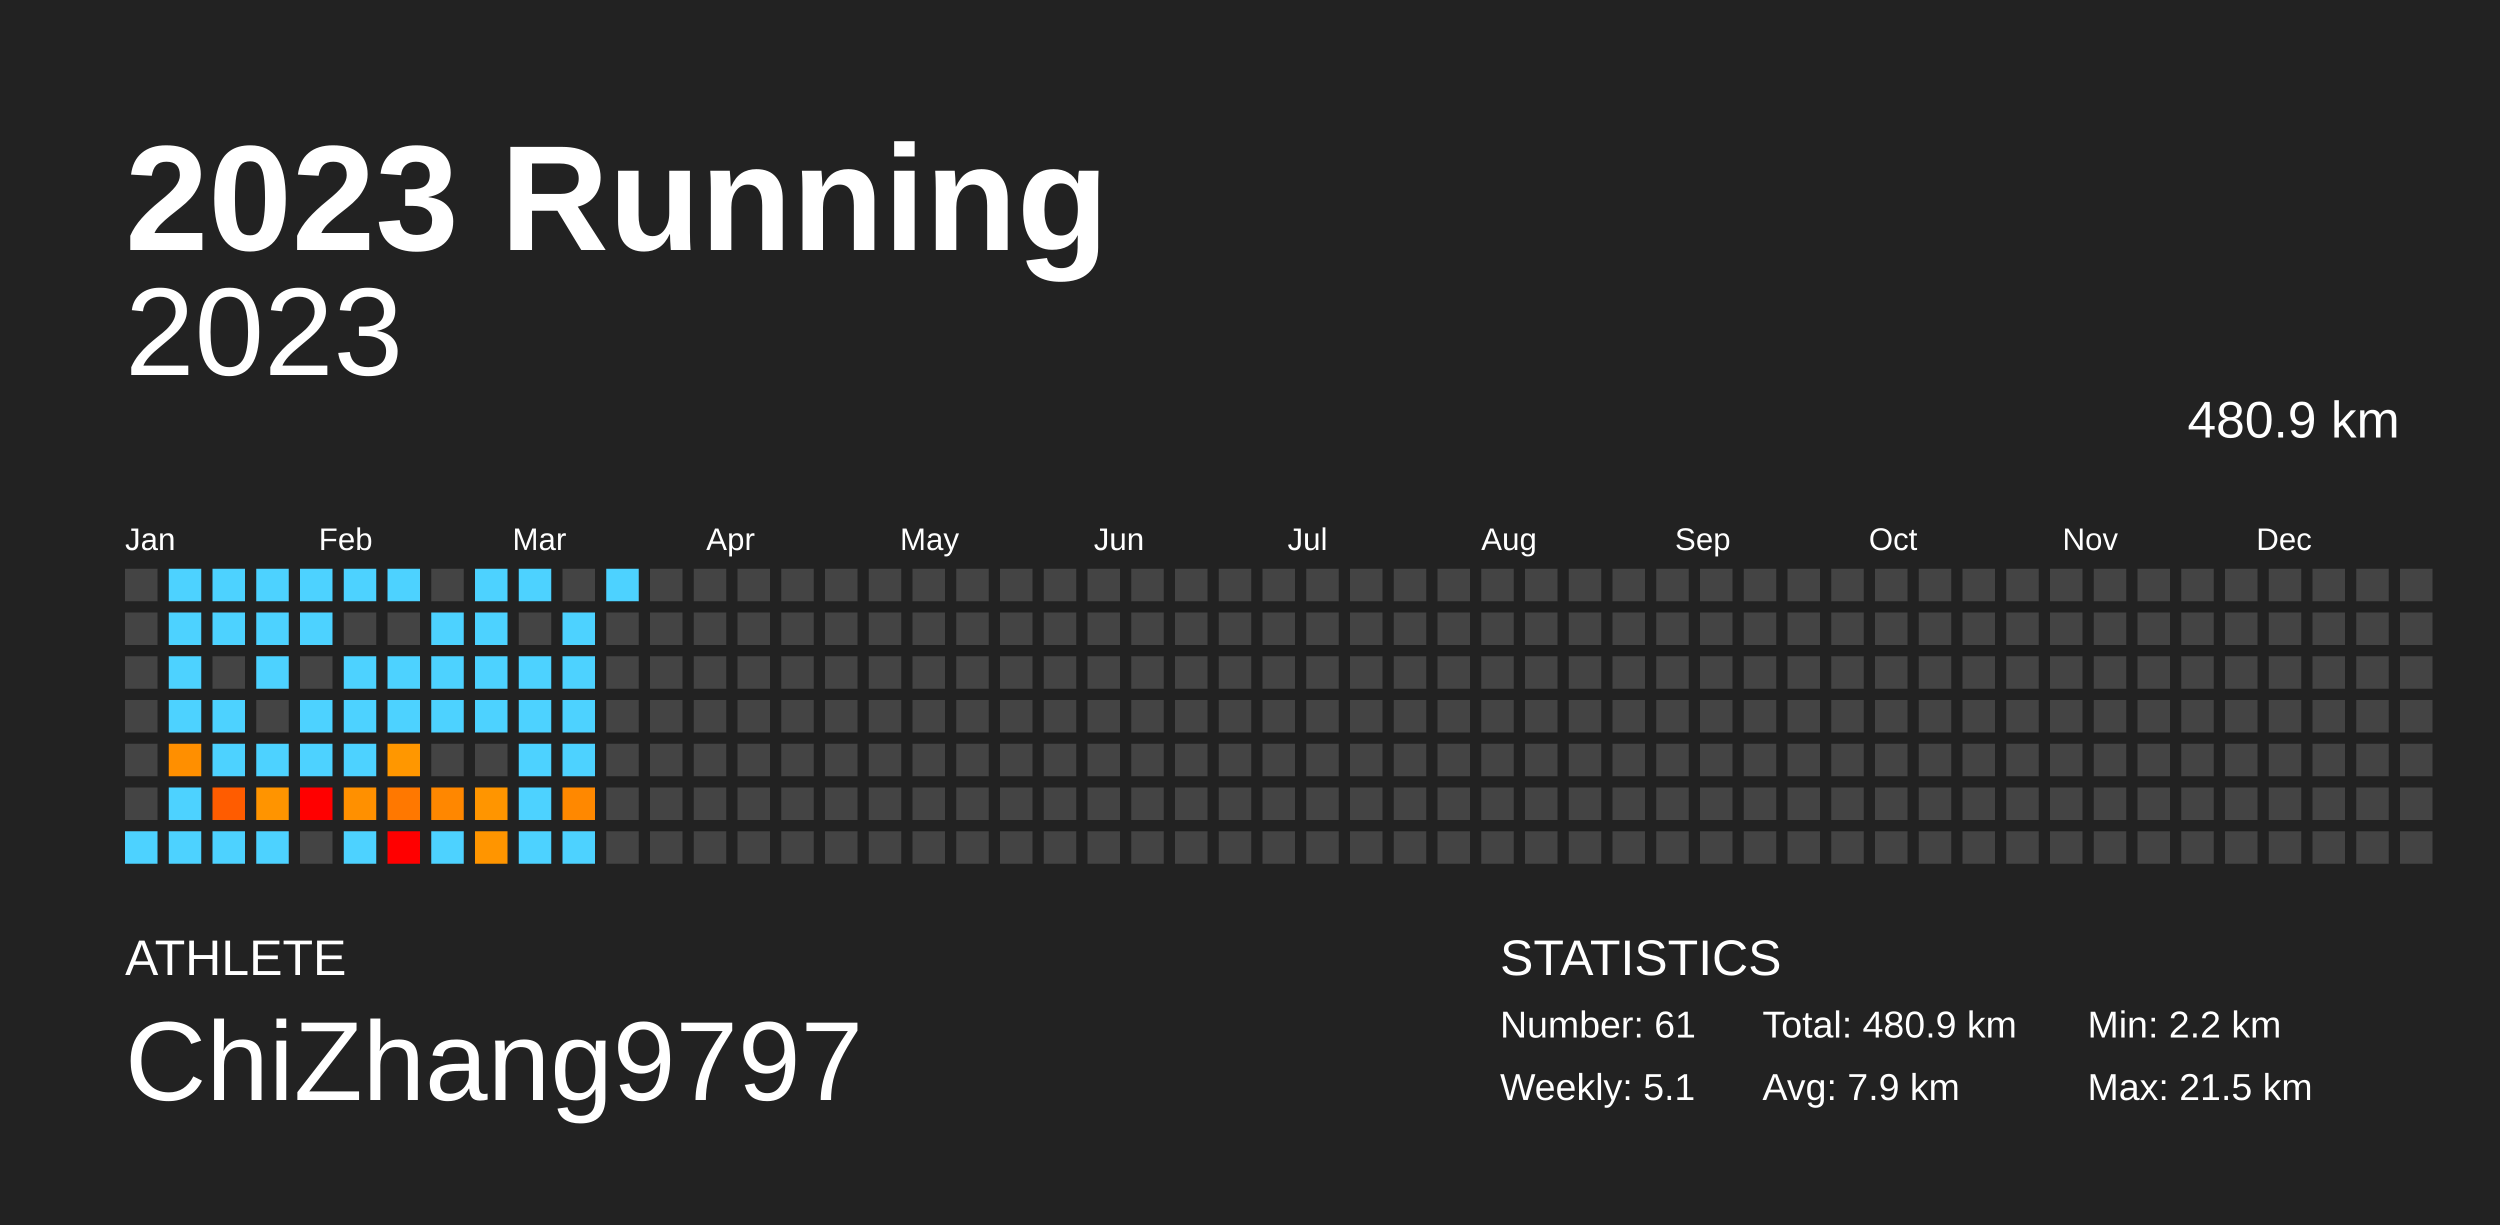
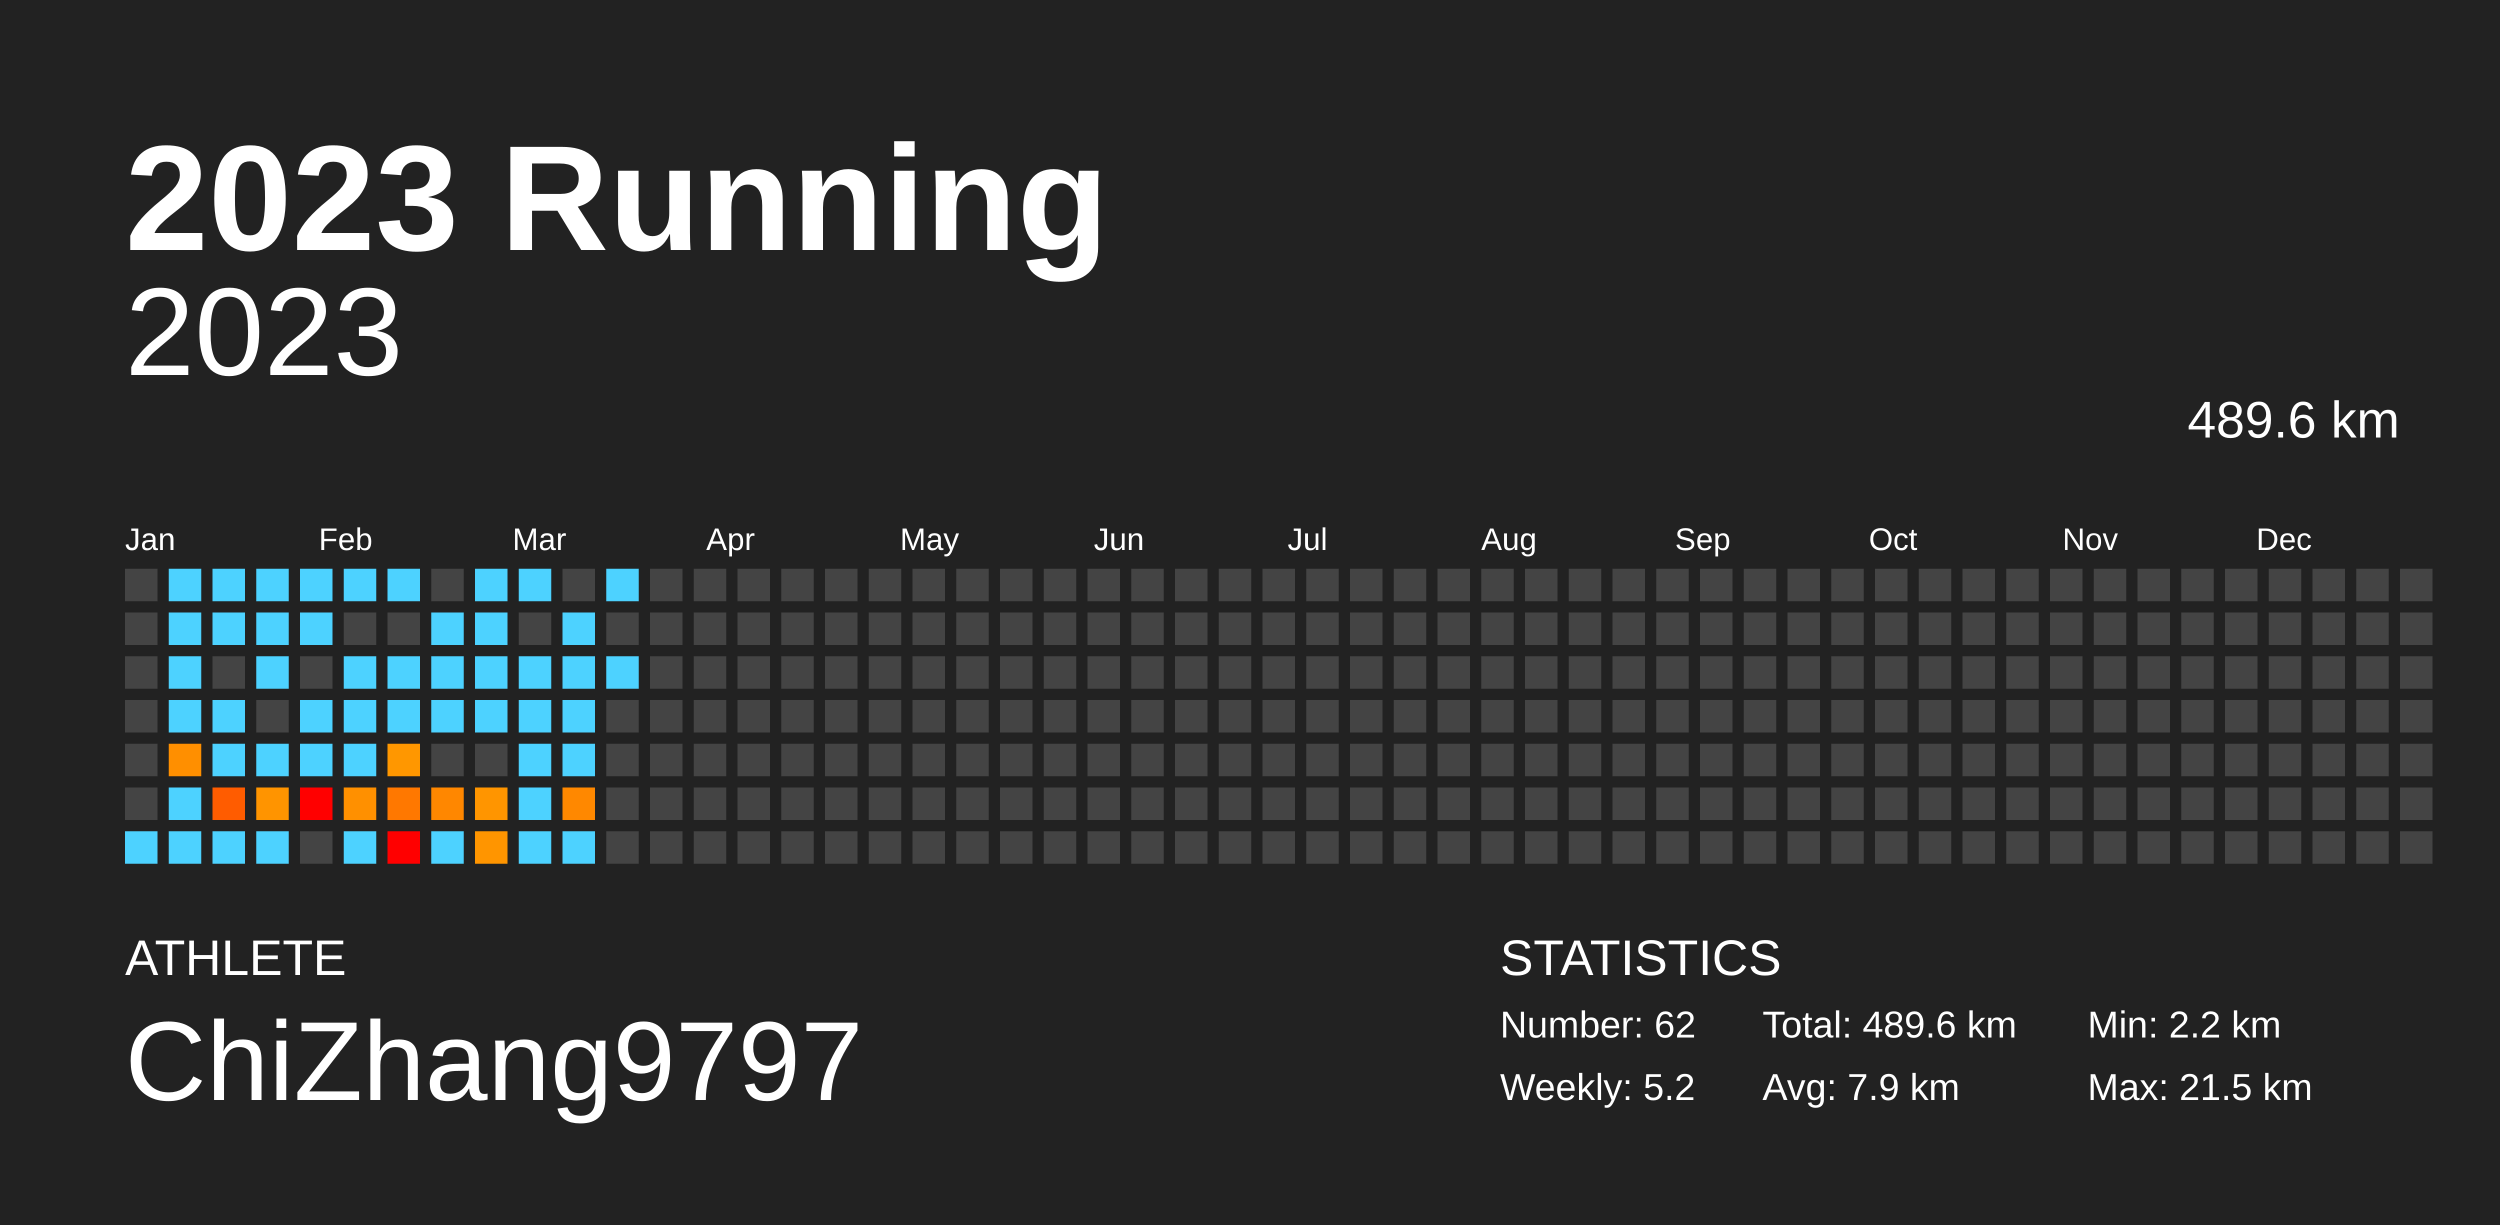
<svg xmlns="http://www.w3.org/2000/svg" baseProfile="full" height="98mm" version="1.1" viewBox="0,0,200,98" width="200mm">
  <defs />
  <rect fill="#222222" height="98" width="200" x="0" y="0" />
  <text fill="#FFFFFF" style="font-size:12px; font-family:Arial; font-weight:bold;" x="10" y="20">2023 Running</text>
  <text fill="#FFFFFF" style="font-size:4px; font-family:Arial" x="10" y="78">ATHLETE</text>
  <text fill="#FFFFFF" style="font-size:9px; font-family:Arial" x="10" y="88">ChiZhang9797</text>
  <text fill="#FFFFFF" style="font-size:4px; font-family:Arial" x="120" y="78">STATISTICS</text>
-   <text fill="#FFFFFF" style="font-size:3px; font-family:Arial" x="120" y="83">Number: 61</text>
-   <text fill="#FFFFFF" style="font-size:3px; font-family:Arial" x="120" y="88">Weekly: 5.1</text>
-   <text fill="#FFFFFF" style="font-size:3px; font-family:Arial" x="141" y="83">Total: 480.9 km</text>
+   <text fill="#FFFFFF" style="font-size:3px; font-family:Arial" x="120" y="83">Number: 62</text>
+   <text fill="#FFFFFF" style="font-size:3px; font-family:Arial" x="120" y="88">Weekly: 5.2</text>
+   <text fill="#FFFFFF" style="font-size:3px; font-family:Arial" x="141" y="83">Total: 489.6 km</text>
  <text fill="#FFFFFF" style="font-size:3px; font-family:Arial" x="141" y="88">Avg: 7.9 km</text>
  <text fill="#FFFFFF" style="font-size:3px; font-family:Arial" x="167" y="83">Min: 2.2 km</text>
  <text fill="#FFFFFF" style="font-size:3px; font-family:Arial" x="167" y="88">Max: 21.5 km</text>
  <text alignment-baseline="hanging" fill="#FFFFFF" style="font-size:10.0px; font-family:Arial;" x="10" y="30">2023</text>
-   <text alignment-baseline="hanging" fill="#FFFFFF" style="font-size:4.125px; font-family:Arial;" x="175" y="35">480.9 km</text>
+   <text alignment-baseline="hanging" fill="#FFFFFF" style="font-size:4.125px; font-family:Arial;" x="175" y="35">489.6 km</text>
  <text fill="#FFFFFF" style="font-size:2.5px; font-family:Arial" x="10.0" y="44">Jan</text>
  <text fill="#FFFFFF" style="font-size:2.5px; font-family:Arial" x="25.5" y="44">Feb</text>
  <text fill="#FFFFFF" style="font-size:2.5px; font-family:Arial" x="41.0" y="44">Mar</text>
  <text fill="#FFFFFF" style="font-size:2.5px; font-family:Arial" x="56.5" y="44">Apr</text>
  <text fill="#FFFFFF" style="font-size:2.5px; font-family:Arial" x="72.0" y="44">May</text>
  <text fill="#FFFFFF" style="font-size:2.5px; font-family:Arial" x="87.5" y="44">Jun</text>
  <text fill="#FFFFFF" style="font-size:2.5px; font-family:Arial" x="103.0" y="44">Jul</text>
  <text fill="#FFFFFF" style="font-size:2.5px; font-family:Arial" x="118.5" y="44">Aug</text>
  <text fill="#FFFFFF" style="font-size:2.5px; font-family:Arial" x="134.0" y="44">Sep</text>
  <text fill="#FFFFFF" style="font-size:2.5px; font-family:Arial" x="149.5" y="44">Oct</text>
  <text fill="#FFFFFF" style="font-size:2.5px; font-family:Arial" x="165.0" y="44">Nov</text>
  <text fill="#FFFFFF" style="font-size:2.5px; font-family:Arial" x="180.5" y="44">Dec</text>
  <rect fill="#444444" height="2.6" width="2.6" x="10.0" y="45.5" />
  <rect fill="#444444" height="2.6" width="2.6" x="10.0" y="49.0" />
  <rect fill="#444444" height="2.6" width="2.6" x="10.0" y="52.5" />
  <rect fill="#444444" height="2.6" width="2.6" x="10.0" y="56.0" />
  <rect fill="#444444" height="2.6" width="2.6" x="10.0" y="59.5" />
  <rect fill="#444444" height="2.6" width="2.6" x="10.0" y="63.0" />
  <rect fill="#4dd2ff" height="2.6" width="2.6" x="10.0" y="66.5" />
  <rect fill="#4dd2ff" height="2.6" width="2.6" x="13.5" y="45.5" />
  <rect fill="#4dd2ff" height="2.6" width="2.6" x="13.5" y="49.0" />
  <rect fill="#4dd2ff" height="2.6" width="2.6" x="13.5" y="52.5" />
  <rect fill="#4dd2ff" height="2.6" width="2.6" x="13.5" y="56.0" />
  <rect fill="#ff8f00" height="2.6" width="2.6" x="13.5" y="59.5" />
  <rect fill="#4dd2ff" height="2.6" width="2.6" x="13.5" y="63.0" />
  <rect fill="#4dd2ff" height="2.6" width="2.6" x="13.5" y="66.5" />
  <rect fill="#4dd2ff" height="2.6" width="2.6" x="17.0" y="45.5" />
  <rect fill="#4dd2ff" height="2.6" width="2.6" x="17.0" y="49.0" />
  <rect fill="#444444" height="2.6" width="2.6" x="17.0" y="52.5" />
  <rect fill="#4dd2ff" height="2.6" width="2.6" x="17.0" y="56.0" />
  <rect fill="#4dd2ff" height="2.6" width="2.6" x="17.0" y="59.5" />
  <rect fill="#ff5c00" height="2.6" width="2.6" x="17.0" y="63.0" />
  <rect fill="#4dd2ff" height="2.6" width="2.6" x="17.0" y="66.5" />
  <rect fill="#4dd2ff" height="2.6" width="2.6" x="20.5" y="45.5" />
  <rect fill="#4dd2ff" height="2.6" width="2.6" x="20.5" y="49.0" />
  <rect fill="#4dd2ff" height="2.6" width="2.6" x="20.5" y="52.5" />
  <rect fill="#444444" height="2.6" width="2.6" x="20.5" y="56.0" />
  <rect fill="#4dd2ff" height="2.6" width="2.6" x="20.5" y="59.5" />
  <rect fill="#ff9400" height="2.6" width="2.6" x="20.5" y="63.0" />
  <rect fill="#4dd2ff" height="2.6" width="2.6" x="20.5" y="66.5" />
  <rect fill="#4dd2ff" height="2.6" width="2.6" x="24.0" y="45.5" />
  <rect fill="#4dd2ff" height="2.6" width="2.6" x="24.0" y="49.0" />
  <rect fill="#444444" height="2.6" width="2.6" x="24.0" y="52.5" />
  <rect fill="#4dd2ff" height="2.6" width="2.6" x="24.0" y="56.0" />
  <rect fill="#4dd2ff" height="2.6" width="2.6" x="24.0" y="59.5" />
  <rect fill="red" height="2.6" width="2.6" x="24.0" y="63.0" />
  <rect fill="#444444" height="2.6" width="2.6" x="24.0" y="66.5" />
  <rect fill="#4dd2ff" height="2.6" width="2.6" x="27.5" y="45.5" />
  <rect fill="#444444" height="2.6" width="2.6" x="27.5" y="49.0" />
  <rect fill="#4dd2ff" height="2.6" width="2.6" x="27.5" y="52.5" />
  <rect fill="#4dd2ff" height="2.6" width="2.6" x="27.5" y="56.0" />
  <rect fill="#4dd2ff" height="2.6" width="2.6" x="27.5" y="59.5" />
  <rect fill="#ff9000" height="2.6" width="2.6" x="27.5" y="63.0" />
  <rect fill="#4dd2ff" height="2.6" width="2.6" x="27.5" y="66.5" />
  <rect fill="#4dd2ff" height="2.6" width="2.6" x="31.0" y="45.5" />
  <rect fill="#444444" height="2.6" width="2.6" x="31.0" y="49.0" />
  <rect fill="#4dd2ff" height="2.6" width="2.6" x="31.0" y="52.5" />
  <rect fill="#4dd2ff" height="2.6" width="2.6" x="31.0" y="56.0" />
  <rect fill="#ff9700" height="2.6" width="2.6" x="31.0" y="59.5" />
  <rect fill="#ff7800" height="2.6" width="2.6" x="31.0" y="63.0" />
  <rect fill="red" height="2.6" width="2.6" x="31.0" y="66.5" />
  <rect fill="#444444" height="2.6" width="2.6" x="34.5" y="45.5" />
  <rect fill="#4dd2ff" height="2.6" width="2.6" x="34.5" y="49.0" />
  <rect fill="#4dd2ff" height="2.6" width="2.6" x="34.5" y="52.5" />
  <rect fill="#4dd2ff" height="2.6" width="2.6" x="34.5" y="56.0" />
  <rect fill="#444444" height="2.6" width="2.6" x="34.5" y="59.5" />
  <rect fill="#ff8700" height="2.6" width="2.6" x="34.5" y="63.0" />
  <rect fill="#4dd2ff" height="2.6" width="2.6" x="34.5" y="66.5" />
  <rect fill="#4dd2ff" height="2.6" width="2.6" x="38.0" y="45.5" />
  <rect fill="#4dd2ff" height="2.6" width="2.6" x="38.0" y="49.0" />
  <rect fill="#4dd2ff" height="2.6" width="2.6" x="38.0" y="52.5" />
  <rect fill="#4dd2ff" height="2.6" width="2.6" x="38.0" y="56.0" />
  <rect fill="#444444" height="2.6" width="2.6" x="38.0" y="59.5" />
  <rect fill="#ff9500" height="2.6" width="2.6" x="38.0" y="63.0" />
  <rect fill="#ff9500" height="2.6" width="2.6" x="38.0" y="66.5" />
  <rect fill="#4dd2ff" height="2.6" width="2.6" x="41.5" y="45.5" />
  <rect fill="#444444" height="2.6" width="2.6" x="41.5" y="49.0" />
  <rect fill="#4dd2ff" height="2.6" width="2.6" x="41.5" y="52.5" />
  <rect fill="#4dd2ff" height="2.6" width="2.6" x="41.5" y="56.0" />
  <rect fill="#4dd2ff" height="2.6" width="2.6" x="41.5" y="59.5" />
  <rect fill="#4dd2ff" height="2.6" width="2.6" x="41.5" y="63.0" />
  <rect fill="#4dd2ff" height="2.6" width="2.6" x="41.5" y="66.5" />
  <rect fill="#444444" height="2.6" width="2.6" x="45.0" y="45.5" />
  <rect fill="#4dd2ff" height="2.6" width="2.6" x="45.0" y="49.0" />
  <rect fill="#4dd2ff" height="2.6" width="2.6" x="45.0" y="52.5" />
  <rect fill="#4dd2ff" height="2.6" width="2.6" x="45.0" y="56.0" />
  <rect fill="#4dd2ff" height="2.6" width="2.6" x="45.0" y="59.5" />
  <rect fill="#ff8800" height="2.6" width="2.6" x="45.0" y="63.0" />
  <rect fill="#4dd2ff" height="2.6" width="2.6" x="45.0" y="66.5" />
  <rect fill="#4dd2ff" height="2.6" width="2.6" x="48.5" y="45.5" />
  <rect fill="#444444" height="2.6" width="2.6" x="48.5" y="49.0" />
-   <rect fill="#444444" height="2.6" width="2.6" x="48.5" y="52.5" />
+   <rect fill="#4dd2ff" height="2.6" width="2.6" x="48.5" y="52.5" />
  <rect fill="#444444" height="2.6" width="2.6" x="48.5" y="56.0" />
  <rect fill="#444444" height="2.6" width="2.6" x="48.5" y="59.5" />
  <rect fill="#444444" height="2.6" width="2.6" x="48.5" y="63.0" />
  <rect fill="#444444" height="2.6" width="2.6" x="48.5" y="66.5" />
  <rect fill="#444444" height="2.6" width="2.6" x="52.0" y="45.5" />
  <rect fill="#444444" height="2.6" width="2.6" x="52.0" y="49.0" />
  <rect fill="#444444" height="2.6" width="2.6" x="52.0" y="52.5" />
  <rect fill="#444444" height="2.6" width="2.6" x="52.0" y="56.0" />
  <rect fill="#444444" height="2.6" width="2.6" x="52.0" y="59.5" />
  <rect fill="#444444" height="2.6" width="2.6" x="52.0" y="63.0" />
  <rect fill="#444444" height="2.6" width="2.6" x="52.0" y="66.5" />
  <rect fill="#444444" height="2.6" width="2.6" x="55.5" y="45.5" />
  <rect fill="#444444" height="2.6" width="2.6" x="55.5" y="49.0" />
  <rect fill="#444444" height="2.6" width="2.6" x="55.5" y="52.5" />
  <rect fill="#444444" height="2.6" width="2.6" x="55.5" y="56.0" />
  <rect fill="#444444" height="2.6" width="2.6" x="55.5" y="59.5" />
  <rect fill="#444444" height="2.6" width="2.6" x="55.5" y="63.0" />
  <rect fill="#444444" height="2.6" width="2.6" x="55.5" y="66.5" />
  <rect fill="#444444" height="2.6" width="2.6" x="59.0" y="45.5" />
  <rect fill="#444444" height="2.6" width="2.6" x="59.0" y="49.0" />
  <rect fill="#444444" height="2.6" width="2.6" x="59.0" y="52.5" />
  <rect fill="#444444" height="2.6" width="2.6" x="59.0" y="56.0" />
  <rect fill="#444444" height="2.6" width="2.6" x="59.0" y="59.5" />
  <rect fill="#444444" height="2.6" width="2.6" x="59.0" y="63.0" />
  <rect fill="#444444" height="2.6" width="2.6" x="59.0" y="66.5" />
  <rect fill="#444444" height="2.6" width="2.6" x="62.5" y="45.5" />
  <rect fill="#444444" height="2.6" width="2.6" x="62.5" y="49.0" />
  <rect fill="#444444" height="2.6" width="2.6" x="62.5" y="52.5" />
  <rect fill="#444444" height="2.6" width="2.6" x="62.5" y="56.0" />
  <rect fill="#444444" height="2.6" width="2.6" x="62.5" y="59.5" />
  <rect fill="#444444" height="2.6" width="2.6" x="62.5" y="63.0" />
  <rect fill="#444444" height="2.6" width="2.6" x="62.5" y="66.5" />
  <rect fill="#444444" height="2.6" width="2.6" x="66.0" y="45.5" />
  <rect fill="#444444" height="2.6" width="2.6" x="66.0" y="49.0" />
  <rect fill="#444444" height="2.6" width="2.6" x="66.0" y="52.5" />
  <rect fill="#444444" height="2.6" width="2.6" x="66.0" y="56.0" />
  <rect fill="#444444" height="2.6" width="2.6" x="66.0" y="59.5" />
  <rect fill="#444444" height="2.6" width="2.6" x="66.0" y="63.0" />
  <rect fill="#444444" height="2.6" width="2.6" x="66.0" y="66.5" />
  <rect fill="#444444" height="2.6" width="2.6" x="69.5" y="45.5" />
  <rect fill="#444444" height="2.6" width="2.6" x="69.5" y="49.0" />
  <rect fill="#444444" height="2.6" width="2.6" x="69.5" y="52.5" />
  <rect fill="#444444" height="2.6" width="2.6" x="69.5" y="56.0" />
  <rect fill="#444444" height="2.6" width="2.6" x="69.5" y="59.5" />
  <rect fill="#444444" height="2.6" width="2.6" x="69.5" y="63.0" />
  <rect fill="#444444" height="2.6" width="2.6" x="69.5" y="66.5" />
  <rect fill="#444444" height="2.6" width="2.6" x="73.0" y="45.5" />
  <rect fill="#444444" height="2.6" width="2.6" x="73.0" y="49.0" />
  <rect fill="#444444" height="2.6" width="2.6" x="73.0" y="52.5" />
  <rect fill="#444444" height="2.6" width="2.6" x="73.0" y="56.0" />
  <rect fill="#444444" height="2.6" width="2.6" x="73.0" y="59.5" />
  <rect fill="#444444" height="2.6" width="2.6" x="73.0" y="63.0" />
  <rect fill="#444444" height="2.6" width="2.6" x="73.0" y="66.5" />
  <rect fill="#444444" height="2.6" width="2.6" x="76.5" y="45.5" />
  <rect fill="#444444" height="2.6" width="2.6" x="76.5" y="49.0" />
  <rect fill="#444444" height="2.6" width="2.6" x="76.5" y="52.5" />
  <rect fill="#444444" height="2.6" width="2.6" x="76.5" y="56.0" />
  <rect fill="#444444" height="2.6" width="2.6" x="76.5" y="59.5" />
  <rect fill="#444444" height="2.6" width="2.6" x="76.5" y="63.0" />
  <rect fill="#444444" height="2.6" width="2.6" x="76.5" y="66.5" />
  <rect fill="#444444" height="2.6" width="2.6" x="80.0" y="45.5" />
  <rect fill="#444444" height="2.6" width="2.6" x="80.0" y="49.0" />
  <rect fill="#444444" height="2.6" width="2.6" x="80.0" y="52.5" />
  <rect fill="#444444" height="2.6" width="2.6" x="80.0" y="56.0" />
  <rect fill="#444444" height="2.6" width="2.6" x="80.0" y="59.5" />
  <rect fill="#444444" height="2.6" width="2.6" x="80.0" y="63.0" />
  <rect fill="#444444" height="2.6" width="2.6" x="80.0" y="66.5" />
  <rect fill="#444444" height="2.6" width="2.6" x="83.5" y="45.5" />
  <rect fill="#444444" height="2.6" width="2.6" x="83.5" y="49.0" />
  <rect fill="#444444" height="2.6" width="2.6" x="83.5" y="52.5" />
  <rect fill="#444444" height="2.6" width="2.6" x="83.5" y="56.0" />
  <rect fill="#444444" height="2.6" width="2.6" x="83.5" y="59.5" />
  <rect fill="#444444" height="2.6" width="2.6" x="83.5" y="63.0" />
  <rect fill="#444444" height="2.6" width="2.6" x="83.5" y="66.5" />
  <rect fill="#444444" height="2.6" width="2.6" x="87.0" y="45.5" />
  <rect fill="#444444" height="2.6" width="2.6" x="87.0" y="49.0" />
  <rect fill="#444444" height="2.6" width="2.6" x="87.0" y="52.5" />
  <rect fill="#444444" height="2.6" width="2.6" x="87.0" y="56.0" />
  <rect fill="#444444" height="2.6" width="2.6" x="87.0" y="59.5" />
  <rect fill="#444444" height="2.6" width="2.6" x="87.0" y="63.0" />
  <rect fill="#444444" height="2.6" width="2.6" x="87.0" y="66.5" />
  <rect fill="#444444" height="2.6" width="2.6" x="90.5" y="45.5" />
  <rect fill="#444444" height="2.6" width="2.6" x="90.5" y="49.0" />
  <rect fill="#444444" height="2.6" width="2.6" x="90.5" y="52.5" />
  <rect fill="#444444" height="2.6" width="2.6" x="90.5" y="56.0" />
  <rect fill="#444444" height="2.6" width="2.6" x="90.5" y="59.5" />
  <rect fill="#444444" height="2.6" width="2.6" x="90.5" y="63.0" />
  <rect fill="#444444" height="2.6" width="2.6" x="90.5" y="66.5" />
  <rect fill="#444444" height="2.6" width="2.6" x="94.0" y="45.5" />
  <rect fill="#444444" height="2.6" width="2.6" x="94.0" y="49.0" />
  <rect fill="#444444" height="2.6" width="2.6" x="94.0" y="52.5" />
  <rect fill="#444444" height="2.6" width="2.6" x="94.0" y="56.0" />
  <rect fill="#444444" height="2.6" width="2.6" x="94.0" y="59.5" />
  <rect fill="#444444" height="2.6" width="2.6" x="94.0" y="63.0" />
  <rect fill="#444444" height="2.6" width="2.6" x="94.0" y="66.5" />
  <rect fill="#444444" height="2.6" width="2.6" x="97.5" y="45.5" />
  <rect fill="#444444" height="2.6" width="2.6" x="97.5" y="49.0" />
  <rect fill="#444444" height="2.6" width="2.6" x="97.5" y="52.5" />
  <rect fill="#444444" height="2.6" width="2.6" x="97.5" y="56.0" />
  <rect fill="#444444" height="2.6" width="2.6" x="97.5" y="59.5" />
  <rect fill="#444444" height="2.6" width="2.6" x="97.5" y="63.0" />
  <rect fill="#444444" height="2.6" width="2.6" x="97.5" y="66.5" />
  <rect fill="#444444" height="2.6" width="2.6" x="101.0" y="45.5" />
  <rect fill="#444444" height="2.6" width="2.6" x="101.0" y="49.0" />
  <rect fill="#444444" height="2.6" width="2.6" x="101.0" y="52.5" />
  <rect fill="#444444" height="2.6" width="2.6" x="101.0" y="56.0" />
  <rect fill="#444444" height="2.6" width="2.6" x="101.0" y="59.5" />
  <rect fill="#444444" height="2.6" width="2.6" x="101.0" y="63.0" />
  <rect fill="#444444" height="2.6" width="2.6" x="101.0" y="66.5" />
  <rect fill="#444444" height="2.6" width="2.6" x="104.5" y="45.5" />
  <rect fill="#444444" height="2.6" width="2.6" x="104.5" y="49.0" />
  <rect fill="#444444" height="2.6" width="2.6" x="104.5" y="52.5" />
  <rect fill="#444444" height="2.6" width="2.6" x="104.5" y="56.0" />
  <rect fill="#444444" height="2.6" width="2.6" x="104.5" y="59.5" />
  <rect fill="#444444" height="2.6" width="2.6" x="104.5" y="63.0" />
  <rect fill="#444444" height="2.6" width="2.6" x="104.5" y="66.5" />
  <rect fill="#444444" height="2.6" width="2.6" x="108.0" y="45.5" />
  <rect fill="#444444" height="2.6" width="2.6" x="108.0" y="49.0" />
  <rect fill="#444444" height="2.6" width="2.6" x="108.0" y="52.5" />
  <rect fill="#444444" height="2.6" width="2.6" x="108.0" y="56.0" />
  <rect fill="#444444" height="2.6" width="2.6" x="108.0" y="59.5" />
  <rect fill="#444444" height="2.6" width="2.6" x="108.0" y="63.0" />
  <rect fill="#444444" height="2.6" width="2.6" x="108.0" y="66.5" />
  <rect fill="#444444" height="2.6" width="2.6" x="111.5" y="45.5" />
  <rect fill="#444444" height="2.6" width="2.6" x="111.5" y="49.0" />
  <rect fill="#444444" height="2.6" width="2.6" x="111.5" y="52.5" />
  <rect fill="#444444" height="2.6" width="2.6" x="111.5" y="56.0" />
  <rect fill="#444444" height="2.6" width="2.6" x="111.5" y="59.5" />
  <rect fill="#444444" height="2.6" width="2.6" x="111.5" y="63.0" />
  <rect fill="#444444" height="2.6" width="2.6" x="111.5" y="66.5" />
  <rect fill="#444444" height="2.6" width="2.6" x="115.0" y="45.5" />
  <rect fill="#444444" height="2.6" width="2.6" x="115.0" y="49.0" />
  <rect fill="#444444" height="2.6" width="2.6" x="115.0" y="52.5" />
  <rect fill="#444444" height="2.6" width="2.6" x="115.0" y="56.0" />
  <rect fill="#444444" height="2.6" width="2.6" x="115.0" y="59.5" />
  <rect fill="#444444" height="2.6" width="2.6" x="115.0" y="63.0" />
  <rect fill="#444444" height="2.6" width="2.6" x="115.0" y="66.5" />
  <rect fill="#444444" height="2.6" width="2.6" x="118.5" y="45.5" />
  <rect fill="#444444" height="2.6" width="2.6" x="118.5" y="49.0" />
  <rect fill="#444444" height="2.6" width="2.6" x="118.5" y="52.5" />
  <rect fill="#444444" height="2.6" width="2.6" x="118.5" y="56.0" />
  <rect fill="#444444" height="2.6" width="2.6" x="118.5" y="59.5" />
  <rect fill="#444444" height="2.6" width="2.6" x="118.5" y="63.0" />
  <rect fill="#444444" height="2.6" width="2.6" x="118.5" y="66.5" />
  <rect fill="#444444" height="2.6" width="2.6" x="122.0" y="45.5" />
  <rect fill="#444444" height="2.6" width="2.6" x="122.0" y="49.0" />
  <rect fill="#444444" height="2.6" width="2.6" x="122.0" y="52.5" />
  <rect fill="#444444" height="2.6" width="2.6" x="122.0" y="56.0" />
  <rect fill="#444444" height="2.6" width="2.6" x="122.0" y="59.5" />
  <rect fill="#444444" height="2.6" width="2.6" x="122.0" y="63.0" />
  <rect fill="#444444" height="2.6" width="2.6" x="122.0" y="66.5" />
  <rect fill="#444444" height="2.6" width="2.6" x="125.5" y="45.5" />
  <rect fill="#444444" height="2.6" width="2.6" x="125.5" y="49.0" />
  <rect fill="#444444" height="2.6" width="2.6" x="125.5" y="52.5" />
  <rect fill="#444444" height="2.6" width="2.6" x="125.5" y="56.0" />
  <rect fill="#444444" height="2.6" width="2.6" x="125.5" y="59.5" />
  <rect fill="#444444" height="2.6" width="2.6" x="125.5" y="63.0" />
  <rect fill="#444444" height="2.6" width="2.6" x="125.5" y="66.5" />
  <rect fill="#444444" height="2.6" width="2.6" x="129.0" y="45.5" />
  <rect fill="#444444" height="2.6" width="2.6" x="129.0" y="49.0" />
  <rect fill="#444444" height="2.6" width="2.6" x="129.0" y="52.5" />
  <rect fill="#444444" height="2.6" width="2.6" x="129.0" y="56.0" />
  <rect fill="#444444" height="2.6" width="2.6" x="129.0" y="59.5" />
  <rect fill="#444444" height="2.6" width="2.6" x="129.0" y="63.0" />
  <rect fill="#444444" height="2.6" width="2.6" x="129.0" y="66.5" />
  <rect fill="#444444" height="2.6" width="2.6" x="132.5" y="45.5" />
  <rect fill="#444444" height="2.6" width="2.6" x="132.5" y="49.0" />
  <rect fill="#444444" height="2.6" width="2.6" x="132.5" y="52.5" />
  <rect fill="#444444" height="2.6" width="2.6" x="132.5" y="56.0" />
  <rect fill="#444444" height="2.6" width="2.6" x="132.5" y="59.5" />
  <rect fill="#444444" height="2.6" width="2.6" x="132.5" y="63.0" />
  <rect fill="#444444" height="2.6" width="2.6" x="132.5" y="66.5" />
  <rect fill="#444444" height="2.6" width="2.6" x="136.0" y="45.5" />
  <rect fill="#444444" height="2.6" width="2.6" x="136.0" y="49.0" />
  <rect fill="#444444" height="2.6" width="2.6" x="136.0" y="52.5" />
  <rect fill="#444444" height="2.6" width="2.6" x="136.0" y="56.0" />
  <rect fill="#444444" height="2.6" width="2.6" x="136.0" y="59.5" />
  <rect fill="#444444" height="2.6" width="2.6" x="136.0" y="63.0" />
  <rect fill="#444444" height="2.6" width="2.6" x="136.0" y="66.5" />
  <rect fill="#444444" height="2.6" width="2.6" x="139.5" y="45.5" />
  <rect fill="#444444" height="2.6" width="2.6" x="139.5" y="49.0" />
  <rect fill="#444444" height="2.6" width="2.6" x="139.5" y="52.5" />
  <rect fill="#444444" height="2.6" width="2.6" x="139.5" y="56.0" />
  <rect fill="#444444" height="2.6" width="2.6" x="139.5" y="59.5" />
  <rect fill="#444444" height="2.6" width="2.6" x="139.5" y="63.0" />
  <rect fill="#444444" height="2.6" width="2.6" x="139.5" y="66.5" />
  <rect fill="#444444" height="2.6" width="2.6" x="143.0" y="45.5" />
  <rect fill="#444444" height="2.6" width="2.6" x="143.0" y="49.0" />
  <rect fill="#444444" height="2.6" width="2.6" x="143.0" y="52.5" />
  <rect fill="#444444" height="2.6" width="2.6" x="143.0" y="56.0" />
  <rect fill="#444444" height="2.6" width="2.6" x="143.0" y="59.5" />
  <rect fill="#444444" height="2.6" width="2.6" x="143.0" y="63.0" />
  <rect fill="#444444" height="2.6" width="2.6" x="143.0" y="66.5" />
  <rect fill="#444444" height="2.6" width="2.6" x="146.5" y="45.5" />
  <rect fill="#444444" height="2.6" width="2.6" x="146.5" y="49.0" />
  <rect fill="#444444" height="2.6" width="2.6" x="146.5" y="52.5" />
  <rect fill="#444444" height="2.6" width="2.6" x="146.5" y="56.0" />
  <rect fill="#444444" height="2.6" width="2.6" x="146.5" y="59.5" />
  <rect fill="#444444" height="2.6" width="2.6" x="146.5" y="63.0" />
  <rect fill="#444444" height="2.6" width="2.6" x="146.5" y="66.5" />
  <rect fill="#444444" height="2.6" width="2.6" x="150.0" y="45.5" />
  <rect fill="#444444" height="2.6" width="2.6" x="150.0" y="49.0" />
  <rect fill="#444444" height="2.6" width="2.6" x="150.0" y="52.5" />
  <rect fill="#444444" height="2.6" width="2.6" x="150.0" y="56.0" />
  <rect fill="#444444" height="2.6" width="2.6" x="150.0" y="59.5" />
  <rect fill="#444444" height="2.6" width="2.6" x="150.0" y="63.0" />
  <rect fill="#444444" height="2.6" width="2.6" x="150.0" y="66.5" />
  <rect fill="#444444" height="2.6" width="2.6" x="153.5" y="45.5" />
  <rect fill="#444444" height="2.6" width="2.6" x="153.5" y="49.0" />
  <rect fill="#444444" height="2.6" width="2.6" x="153.5" y="52.5" />
  <rect fill="#444444" height="2.6" width="2.6" x="153.5" y="56.0" />
  <rect fill="#444444" height="2.6" width="2.6" x="153.5" y="59.5" />
  <rect fill="#444444" height="2.6" width="2.6" x="153.5" y="63.0" />
  <rect fill="#444444" height="2.6" width="2.6" x="153.5" y="66.5" />
  <rect fill="#444444" height="2.6" width="2.6" x="157.0" y="45.5" />
  <rect fill="#444444" height="2.6" width="2.6" x="157.0" y="49.0" />
  <rect fill="#444444" height="2.6" width="2.6" x="157.0" y="52.5" />
  <rect fill="#444444" height="2.6" width="2.6" x="157.0" y="56.0" />
  <rect fill="#444444" height="2.6" width="2.6" x="157.0" y="59.5" />
  <rect fill="#444444" height="2.6" width="2.6" x="157.0" y="63.0" />
  <rect fill="#444444" height="2.6" width="2.6" x="157.0" y="66.5" />
  <rect fill="#444444" height="2.6" width="2.6" x="160.5" y="45.5" />
  <rect fill="#444444" height="2.6" width="2.6" x="160.5" y="49.0" />
  <rect fill="#444444" height="2.6" width="2.6" x="160.5" y="52.5" />
  <rect fill="#444444" height="2.6" width="2.6" x="160.5" y="56.0" />
  <rect fill="#444444" height="2.6" width="2.6" x="160.5" y="59.5" />
  <rect fill="#444444" height="2.6" width="2.6" x="160.5" y="63.0" />
  <rect fill="#444444" height="2.6" width="2.6" x="160.5" y="66.5" />
  <rect fill="#444444" height="2.6" width="2.6" x="164.0" y="45.5" />
  <rect fill="#444444" height="2.6" width="2.6" x="164.0" y="49.0" />
  <rect fill="#444444" height="2.6" width="2.6" x="164.0" y="52.5" />
  <rect fill="#444444" height="2.6" width="2.6" x="164.0" y="56.0" />
  <rect fill="#444444" height="2.6" width="2.6" x="164.0" y="59.5" />
  <rect fill="#444444" height="2.6" width="2.6" x="164.0" y="63.0" />
  <rect fill="#444444" height="2.6" width="2.6" x="164.0" y="66.5" />
  <rect fill="#444444" height="2.6" width="2.6" x="167.5" y="45.5" />
  <rect fill="#444444" height="2.6" width="2.6" x="167.5" y="49.0" />
  <rect fill="#444444" height="2.6" width="2.6" x="167.5" y="52.5" />
  <rect fill="#444444" height="2.6" width="2.6" x="167.5" y="56.0" />
  <rect fill="#444444" height="2.6" width="2.6" x="167.5" y="59.5" />
  <rect fill="#444444" height="2.6" width="2.6" x="167.5" y="63.0" />
  <rect fill="#444444" height="2.6" width="2.6" x="167.5" y="66.5" />
  <rect fill="#444444" height="2.6" width="2.6" x="171.0" y="45.5" />
  <rect fill="#444444" height="2.6" width="2.6" x="171.0" y="49.0" />
  <rect fill="#444444" height="2.6" width="2.6" x="171.0" y="52.5" />
  <rect fill="#444444" height="2.6" width="2.6" x="171.0" y="56.0" />
  <rect fill="#444444" height="2.6" width="2.6" x="171.0" y="59.5" />
  <rect fill="#444444" height="2.6" width="2.6" x="171.0" y="63.0" />
  <rect fill="#444444" height="2.6" width="2.6" x="171.0" y="66.5" />
  <rect fill="#444444" height="2.6" width="2.6" x="174.5" y="45.5" />
  <rect fill="#444444" height="2.6" width="2.6" x="174.5" y="49.0" />
  <rect fill="#444444" height="2.6" width="2.6" x="174.5" y="52.5" />
  <rect fill="#444444" height="2.6" width="2.6" x="174.5" y="56.0" />
  <rect fill="#444444" height="2.6" width="2.6" x="174.5" y="59.5" />
  <rect fill="#444444" height="2.6" width="2.6" x="174.5" y="63.0" />
  <rect fill="#444444" height="2.6" width="2.6" x="174.5" y="66.5" />
  <rect fill="#444444" height="2.6" width="2.6" x="178.0" y="45.5" />
  <rect fill="#444444" height="2.6" width="2.6" x="178.0" y="49.0" />
  <rect fill="#444444" height="2.6" width="2.6" x="178.0" y="52.5" />
  <rect fill="#444444" height="2.6" width="2.6" x="178.0" y="56.0" />
  <rect fill="#444444" height="2.6" width="2.6" x="178.0" y="59.5" />
  <rect fill="#444444" height="2.6" width="2.6" x="178.0" y="63.0" />
  <rect fill="#444444" height="2.6" width="2.6" x="178.0" y="66.5" />
  <rect fill="#444444" height="2.6" width="2.6" x="181.5" y="45.5" />
  <rect fill="#444444" height="2.6" width="2.6" x="181.5" y="49.0" />
  <rect fill="#444444" height="2.6" width="2.6" x="181.5" y="52.5" />
  <rect fill="#444444" height="2.6" width="2.6" x="181.5" y="56.0" />
  <rect fill="#444444" height="2.6" width="2.6" x="181.5" y="59.5" />
  <rect fill="#444444" height="2.6" width="2.6" x="181.5" y="63.0" />
  <rect fill="#444444" height="2.6" width="2.6" x="181.5" y="66.5" />
  <rect fill="#444444" height="2.6" width="2.6" x="185.0" y="45.5" />
  <rect fill="#444444" height="2.6" width="2.6" x="185.0" y="49.0" />
  <rect fill="#444444" height="2.6" width="2.6" x="185.0" y="52.5" />
  <rect fill="#444444" height="2.6" width="2.6" x="185.0" y="56.0" />
  <rect fill="#444444" height="2.6" width="2.6" x="185.0" y="59.5" />
  <rect fill="#444444" height="2.6" width="2.6" x="185.0" y="63.0" />
  <rect fill="#444444" height="2.6" width="2.6" x="185.0" y="66.5" />
  <rect fill="#444444" height="2.6" width="2.6" x="188.5" y="45.5" />
  <rect fill="#444444" height="2.6" width="2.6" x="188.5" y="49.0" />
  <rect fill="#444444" height="2.6" width="2.6" x="188.5" y="52.5" />
  <rect fill="#444444" height="2.6" width="2.6" x="188.5" y="56.0" />
  <rect fill="#444444" height="2.6" width="2.6" x="188.5" y="59.5" />
  <rect fill="#444444" height="2.6" width="2.6" x="188.5" y="63.0" />
  <rect fill="#444444" height="2.6" width="2.6" x="188.5" y="66.5" />
  <rect fill="#444444" height="2.6" width="2.6" x="192.0" y="45.5" />
  <rect fill="#444444" height="2.6" width="2.6" x="192.0" y="49.0" />
  <rect fill="#444444" height="2.6" width="2.6" x="192.0" y="52.5" />
  <rect fill="#444444" height="2.6" width="2.6" x="192.0" y="56.0" />
  <rect fill="#444444" height="2.6" width="2.6" x="192.0" y="59.5" />
  <rect fill="#444444" height="2.6" width="2.6" x="192.0" y="63.0" />
  <rect fill="#444444" height="2.6" width="2.6" x="192.0" y="66.5" />
</svg>
